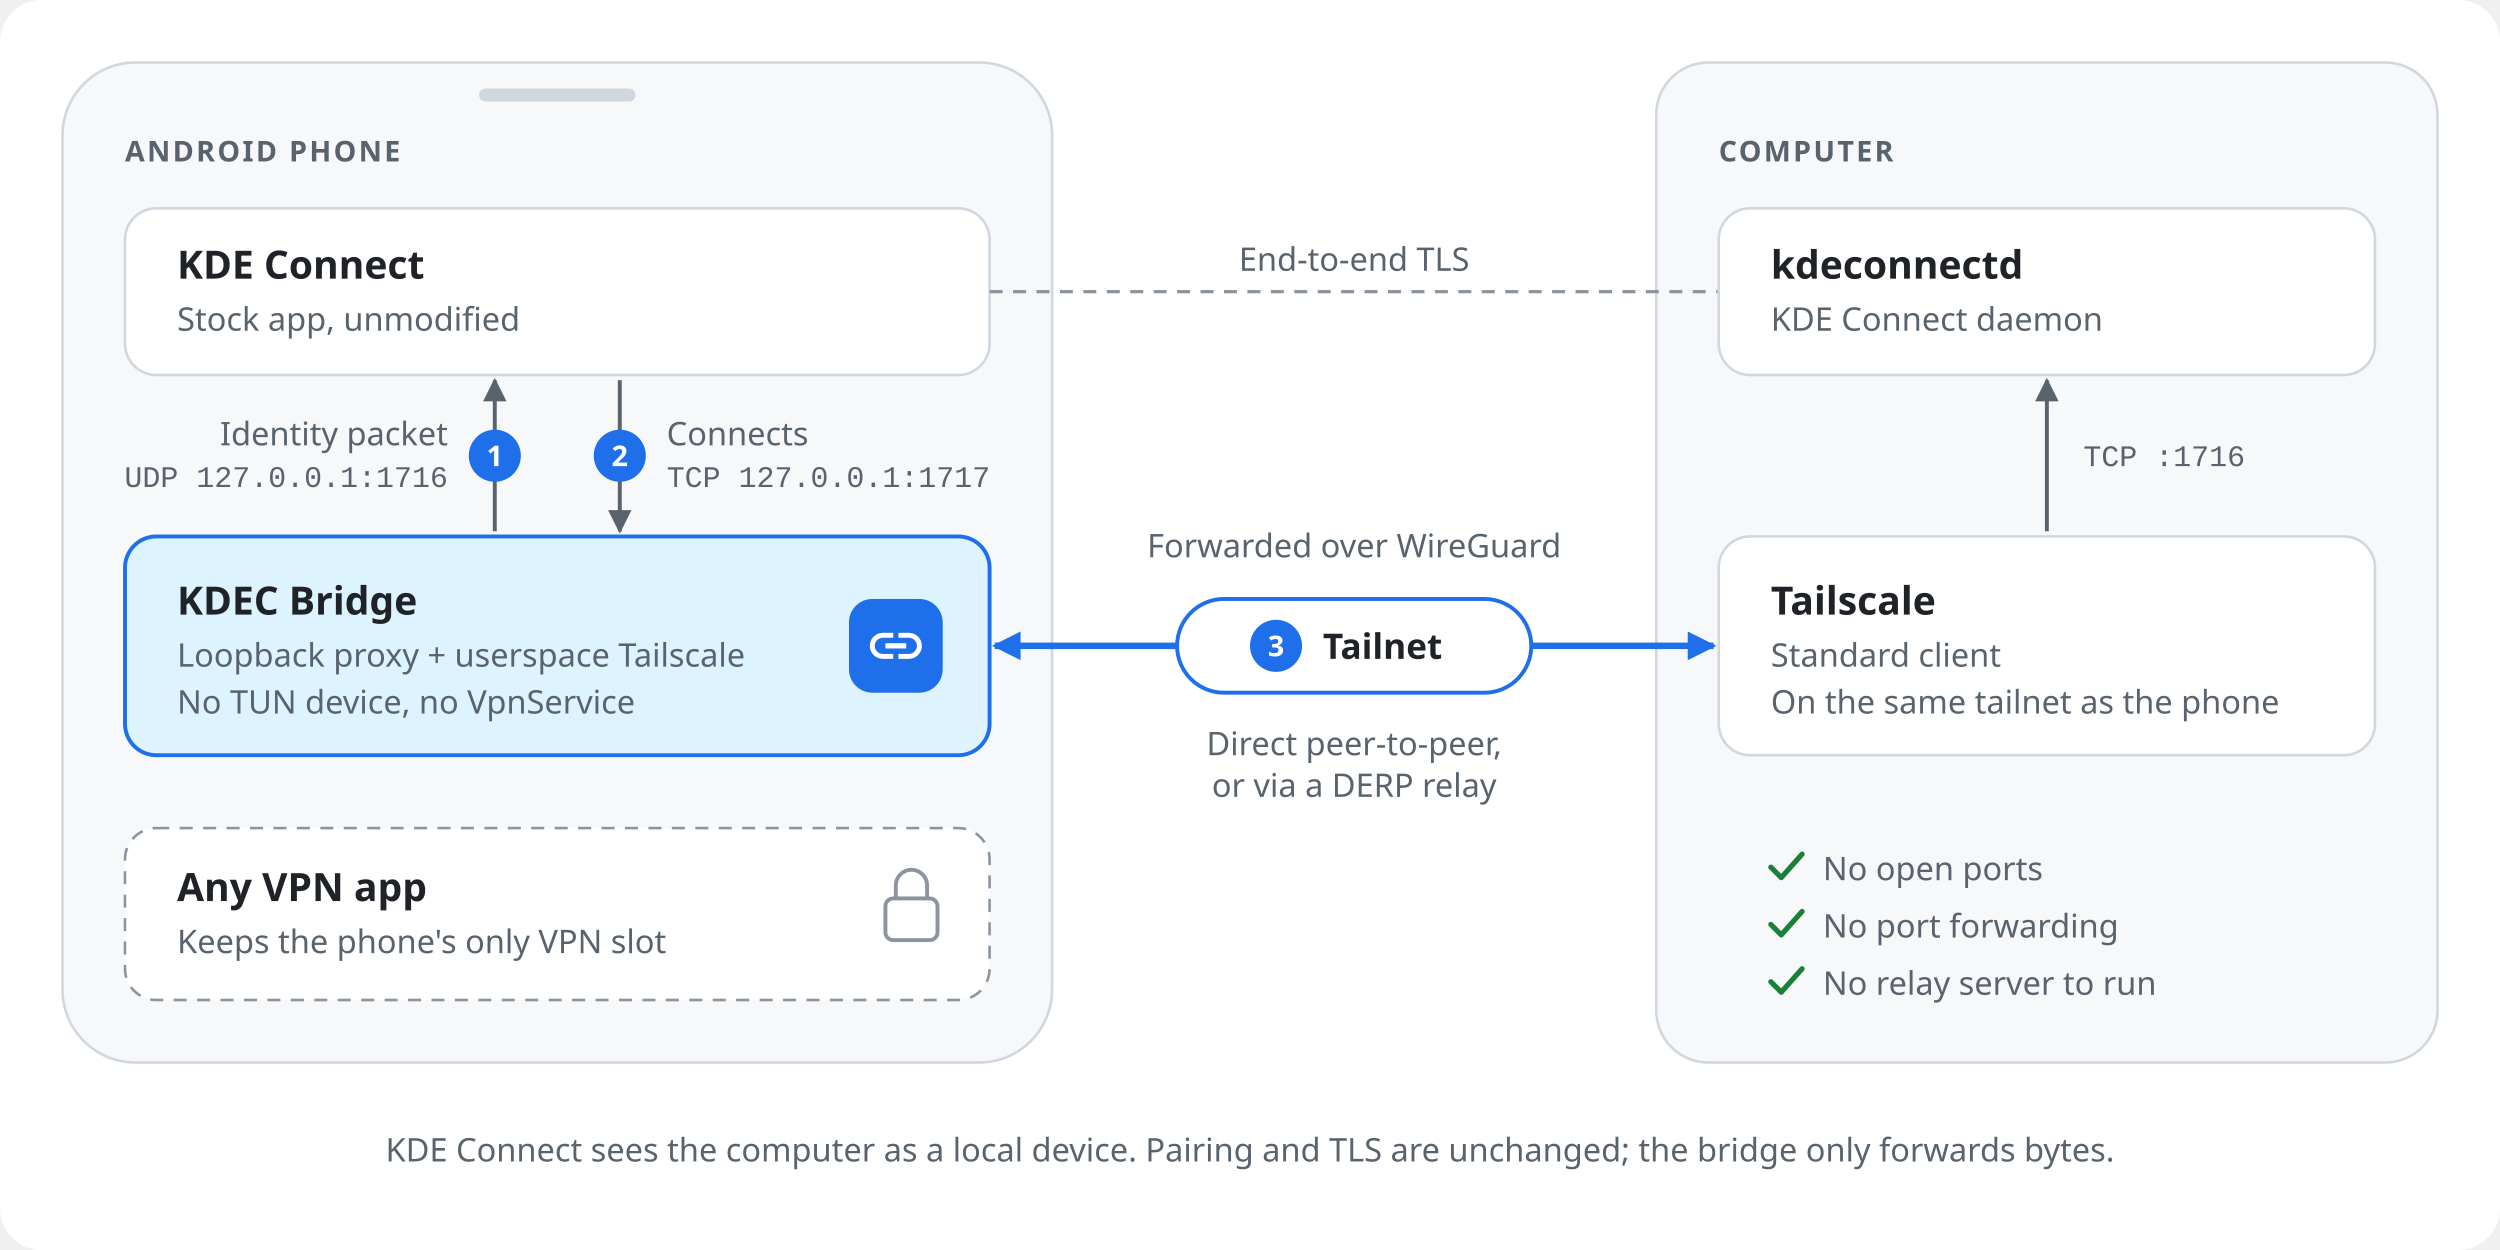
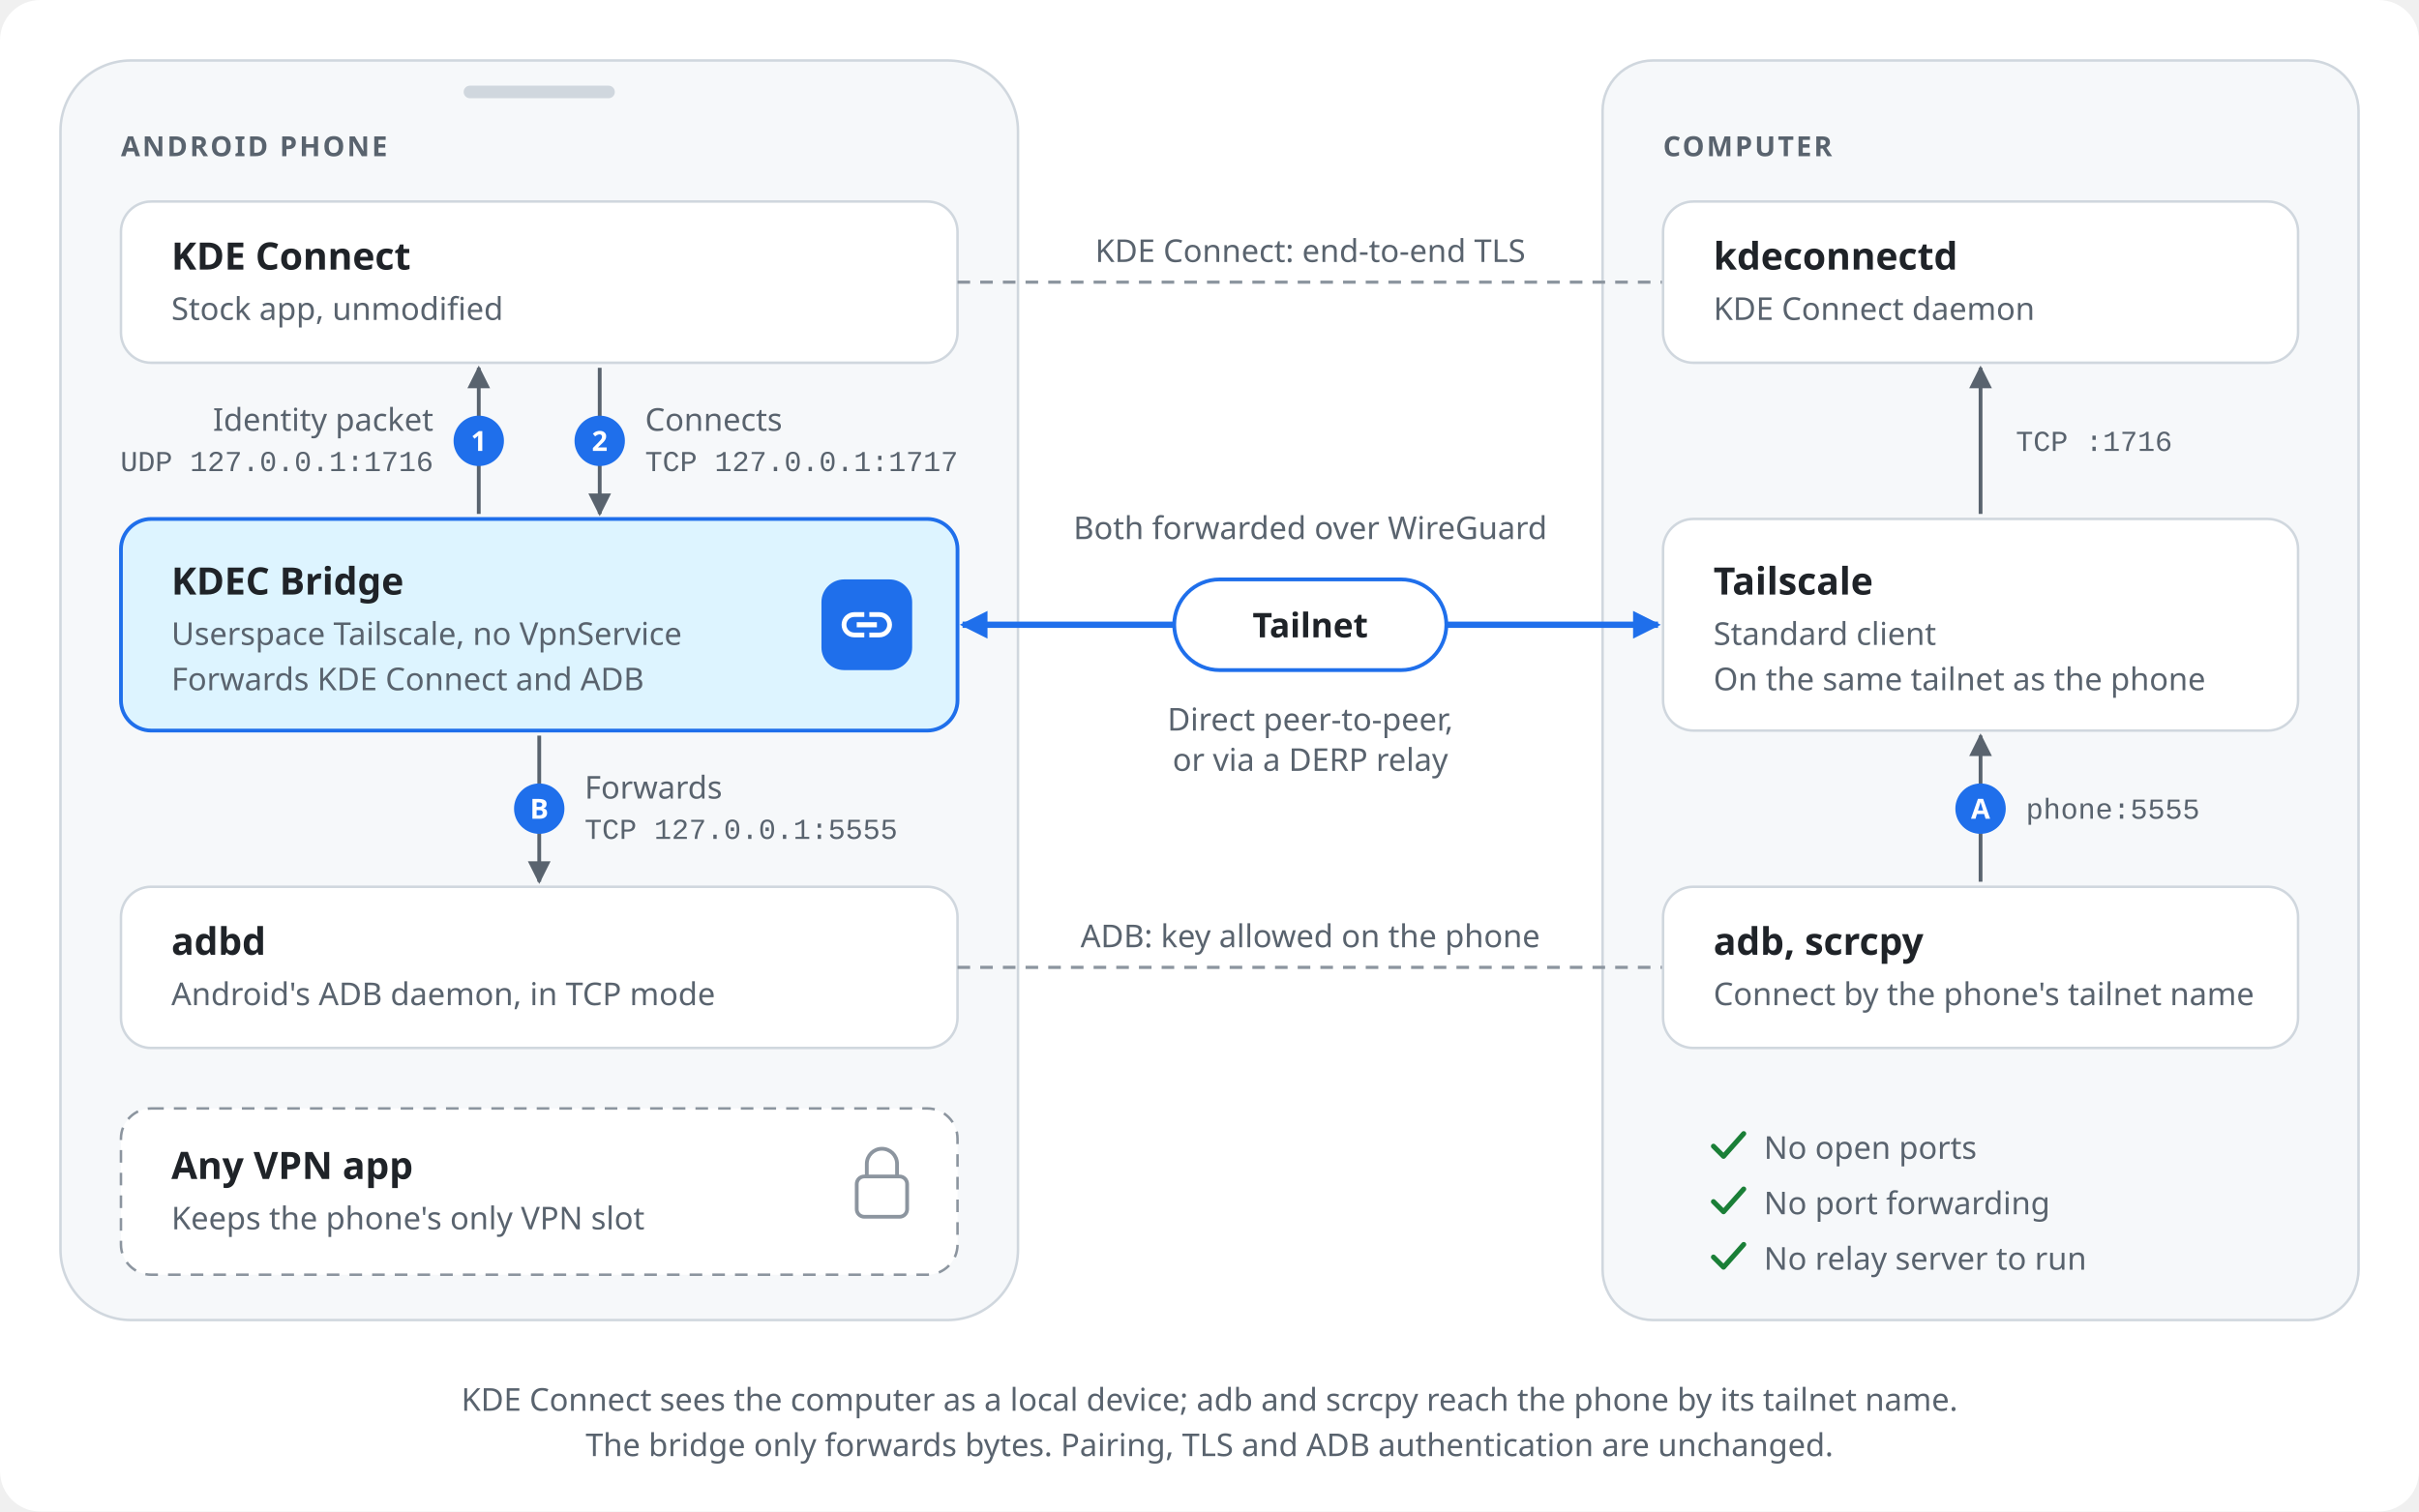
- <svg xmlns="http://www.w3.org/2000/svg" width="960" height="480" viewBox="0 0 960 480" role="img" aria-labelledby="title desc">
+ <svg xmlns="http://www.w3.org/2000/svg" width="960" height="600" viewBox="0 0 960 600" role="img" aria-labelledby="title desc">
  <style>
    svg { font-family: -apple-system, BlinkMacSystemFont, "Segoe UI", "Noto Sans", Helvetica, Arial, sans-serif; }
    .bg { fill: #ffffff; }
    .panel { fill: #f6f8fa; stroke: #d0d7de; }
    .spk { fill: #d0d7de; }
    .box { fill: #ffffff; stroke: #d0d7de; }
    .hl { fill: #ddf4ff; stroke: #1f6feb; stroke-width: 1.5; }
    .vpn { fill: #ffffff; stroke: #8c959f; stroke-dasharray: 5 4; }
    .pill { fill: #ffffff; stroke: #1f6feb; stroke-width: 1.5; }
    .iconbg { fill: #1f6feb; }
    .cap { fill: #59636e; font-size: 11px; font-weight: 600; letter-spacing: 0.08em; }
    .h { fill: #1f2328; font-size: 15px; font-weight: 600; }
    .h2 { fill: #1f2328; font-size: 13.5px; font-weight: 600; }
    .p { fill: #59636e; font-size: 12.5px; }
    .m { fill: #59636e; font-size: 11.5px; font-family: ui-monospace, SFMono-Regular, "SF Mono", Menlo, Consolas, "Liberation Mono", monospace; }
    .line { stroke: #59636e; stroke-width: 1.5; fill: none; }
    .dash { stroke: #8c959f; stroke-width: 1.25; stroke-dasharray: 5 4; fill: none; }
    .acc { stroke: #1f6feb; stroke-width: 2.5; fill: none; }
    .lock { stroke: #8c959f; stroke-width: 1.5; fill: none; }
    .check { stroke: #1a7f37; stroke-width: 2; fill: none; stroke-linecap: round; stroke-linejoin: round; }
    .ah { fill: #59636e; }
    .aha { fill: #1f6feb; }
    .num { fill: #1f6feb; }
    .numt { fill: #ffffff; font-size: 11px; font-weight: 700; }
    @media (prefers-color-scheme: dark) {
      .bg { fill: #0d1117; }
      .panel { fill: #161b22; stroke: #30363d; }
      .spk { fill: #30363d; }
      .box { fill: #0d1117; stroke: #30363d; }
      .hl { fill: #0f2a4d; stroke: #4493f8; }
      .vpn { fill: #0d1117; stroke: #6e7681; }
      .pill { fill: #0d1117; stroke: #4493f8; }
      .cap, .p, .m { fill: #9198a1; }
      .h, .h2 { fill: #e6edf3; }
      .line { stroke: #9198a1; }
      .dash, .lock { stroke: #6e7681; }
      .acc { stroke: #4493f8; }
      .check { stroke: #3fb950; }
      .ah { fill: #9198a1; }
      .aha, .num { fill: #4493f8; }
      .numt { fill: #0d1117; }
    }
  </style>
  <defs>
    <marker id="a" viewBox="0 0 10 10" refX="9" refY="5" markerUnits="userSpaceOnUse" markerWidth="9" markerHeight="9" orient="auto-start-reverse">
      <path class="ah" d="M0,0 L10,5 L0,10 z" />
    </marker>
    <marker id="b" viewBox="0 0 10 10" refX="9" refY="5" markerUnits="userSpaceOnUse" markerWidth="11" markerHeight="11" orient="auto-start-reverse">
      <path class="aha" d="M0,0 L10,5 L0,10 z" />
    </marker>
  </defs>
-   <rect class="bg" width="960" height="480" rx="16" />
-   <rect class="panel" x="24" y="24" width="380" height="384" rx="28" />
+   <rect class="bg" width="960" height="600" rx="16" />
+   <rect class="panel" x="24" y="24" width="380" height="500" rx="28" />
  <rect class="spk" x="184" y="34" width="60" height="5" rx="2.5" />
  <text class="cap" x="48" y="62">ANDROID PHONE</text>
-   <rect class="panel" x="636" y="24" width="300" height="384" rx="20" />
+   <rect class="panel" x="636" y="24" width="300" height="500" rx="20" />
  <text class="cap" x="660" y="62">COMPUTER</text>
  <rect class="box" x="48" y="80" width="332" height="64" rx="12" />
  <text class="h" x="68" y="107">KDE Connect</text>
  <text class="p" x="68" y="127">Stock app, unmodified</text>
  <line class="line" x1="190" y1="204" x2="190" y2="146" marker-end="url(#a)" />
  <circle class="num" cx="190" cy="175" r="10" />
  <text class="numt" x="190" y="179" text-anchor="middle">1</text>
  <text class="p" x="172" y="171" text-anchor="end">Identity packet</text>
  <text class="m" x="172" y="187" text-anchor="end">UDP 127.0.0.1:1716</text>
  <line class="line" x1="238" y1="146" x2="238" y2="204" marker-end="url(#a)" />
  <circle class="num" cx="238" cy="175" r="10" />
  <text class="numt" x="238" y="179" text-anchor="middle">2</text>
  <text class="p" x="256" y="171">Connects</text>
  <text class="m" x="256" y="187">TCP 127.0.0.1:1717</text>
  <rect class="hl" x="48" y="206" width="332" height="84" rx="12" />
  <text class="h" x="68" y="236">KDEC Bridge</text>
-   <text class="p" x="68" y="256">Loopback proxy + userspace Tailscale</text>
-   <text class="p" x="68" y="274">No TUN device, no VpnService</text>
+   <text class="p" x="68" y="256">Userspace Tailscale, no VpnService</text>
+   <text class="p" x="68" y="274">Forwards KDE Connect and ADB</text>
  <g transform="translate(326 230)">
    <rect class="iconbg" width="36" height="36" rx="9" />
    <path transform="translate(6 6)" fill="#ffffff" d="M3.9,12c0,-1.71 1.39,-3.1 3.1,-3.1h4L11,7L7,7c-2.76,0 -5,2.24 -5,5s2.24,5 5,5h4v-1.9L7,15.1c-1.71,0 -3.1,-1.39 -3.1,-3.1zM8,13h8v-2L8,11v2zM17,7h-4v1.9h4c1.71,0 3.1,1.39 3.1,3.1s-1.39,3.1 -3.1,3.1h-4L13,17h4c2.76,0 5,-2.24 5,-5s-2.24,-5 -5,-5z" />
  </g>
-   <rect class="vpn" x="48" y="318" width="332" height="66" rx="12" />
-   <text class="h" x="68" y="346">Any VPN app</text>
-   <text class="p" x="68" y="366">Keeps the phone's only VPN slot</text>
-   <rect class="lock" x="340" y="345" width="20" height="16" rx="3" />
-   <path class="lock" d="M344,345 v-5 a6,6 0 0 1 12,0 v5" />
+   <line class="line" x1="214" y1="292" x2="214" y2="350" marker-end="url(#a)" />
+   <circle class="num" cx="214" cy="321" r="10" />
+   <text class="numt" x="214" y="325" text-anchor="middle">B</text>
+   <text class="p" x="232" y="317">Forwards</text>
+   <text class="m" x="232" y="333">TCP 127.0.0.1:5555</text>
+   <rect class="box" x="48" y="352" width="332" height="64" rx="12" />
+   <text class="h" x="68" y="379">adbd</text>
+   <text class="p" x="68" y="399">Android's ADB daemon, in TCP mode</text>
+   <rect class="vpn" x="48" y="440" width="332" height="66" rx="12" />
+   <text class="h" x="68" y="468">Any VPN app</text>
+   <text class="p" x="68" y="488">Keeps the phone's only VPN slot</text>
+   <rect class="lock" x="340" y="467" width="20" height="16" rx="3" />
+   <path class="lock" d="M344,467 v-5 a6,6 0 0 1 12,0 v5" />
  <line class="dash" x1="380" y1="112" x2="660" y2="112" />
-   <text class="p" x="520" y="104" text-anchor="middle">End-to-end TLS</text>
-   <text class="p" x="520" y="214" text-anchor="middle">Forwarded over WireGuard</text>
+   <text class="p" x="520" y="104" text-anchor="middle">KDE Connect: end-to-end TLS</text>
+   <line class="dash" x1="380" y1="384" x2="660" y2="384" />
+   <text class="p" x="520" y="376" text-anchor="middle">ADB: key allowed on the phone</text>
+   <text class="p" x="520" y="214" text-anchor="middle">Both forwarded over WireGuard</text>
  <line class="acc" x1="382" y1="248" x2="658" y2="248" marker-start="url(#b)" marker-end="url(#b)" />
-   <rect class="pill" x="452" y="230" width="136" height="36" rx="18" />
-   <circle class="num" cx="490" cy="248" r="10" />
-   <text class="numt" x="490" y="252" text-anchor="middle">3</text>
-   <text class="h2" x="508" y="253">Tailnet</text>
+   <rect class="pill" x="466" y="230" width="108" height="36" rx="18" />
+   <text class="h2" x="520" y="253" text-anchor="middle">Tailnet</text>
  <text class="p" x="520" y="290" text-anchor="middle">Direct peer-to-peer,</text>
  <text class="p" x="520" y="306" text-anchor="middle">or via a DERP relay</text>
  <rect class="box" x="660" y="80" width="252" height="64" rx="12" />
  <text class="h" x="680" y="107">kdeconnectd</text>
  <text class="p" x="680" y="127">KDE Connect daemon</text>
  <line class="line" x1="786" y1="204" x2="786" y2="146" marker-end="url(#a)" />
  <text class="m" x="800" y="179">TCP :1716</text>
  <rect class="box" x="660" y="206" width="252" height="84" rx="12" />
  <text class="h" x="680" y="236">Tailscale</text>
  <text class="p" x="680" y="256">Standard client</text>
  <text class="p" x="680" y="274">On the same tailnet as the phone</text>
-   <path class="check" d="M680,333 l4,4 l8,-9" />
-   <text class="p" x="700" y="338">No open ports</text>
-   <path class="check" d="M680,355 l4,4 l8,-9" />
-   <text class="p" x="700" y="360">No port forwarding</text>
-   <path class="check" d="M680,377 l4,4 l8,-9" />
-   <text class="p" x="700" y="382">No relay server to run</text>
-   <text class="p" x="480" y="446" text-anchor="middle">KDE Connect sees the computer as a local device. Pairing and TLS are unchanged; the bridge only forwards bytes.</text>
+   <line class="line" x1="786" y1="350" x2="786" y2="292" marker-end="url(#a)" />
+   <circle class="num" cx="786" cy="321" r="10" />
+   <text class="numt" x="786" y="325" text-anchor="middle">A</text>
+   <text class="m" x="804" y="325">phone:5555</text>
+   <rect class="box" x="660" y="352" width="252" height="64" rx="12" />
+   <text class="h" x="680" y="379">adb, scrcpy</text>
+   <text class="p" x="680" y="399">Connect by the phone's tailnet name</text>
+   <path class="check" d="M680,455 l4,4 l8,-9" />
+   <text class="p" x="700" y="460">No open ports</text>
+   <path class="check" d="M680,477 l4,4 l8,-9" />
+   <text class="p" x="700" y="482">No port forwarding</text>
+   <path class="check" d="M680,499 l4,4 l8,-9" />
+   <text class="p" x="700" y="504">No relay server to run</text>
+   <text class="p" x="480" y="560" text-anchor="middle">KDE Connect sees the computer as a local device; adb and scrcpy reach the phone by its tailnet name.</text>
+   <text class="p" x="480" y="578" text-anchor="middle">The bridge only forwards bytes. Pairing, TLS and ADB authentication are unchanged.</text>
</svg>
